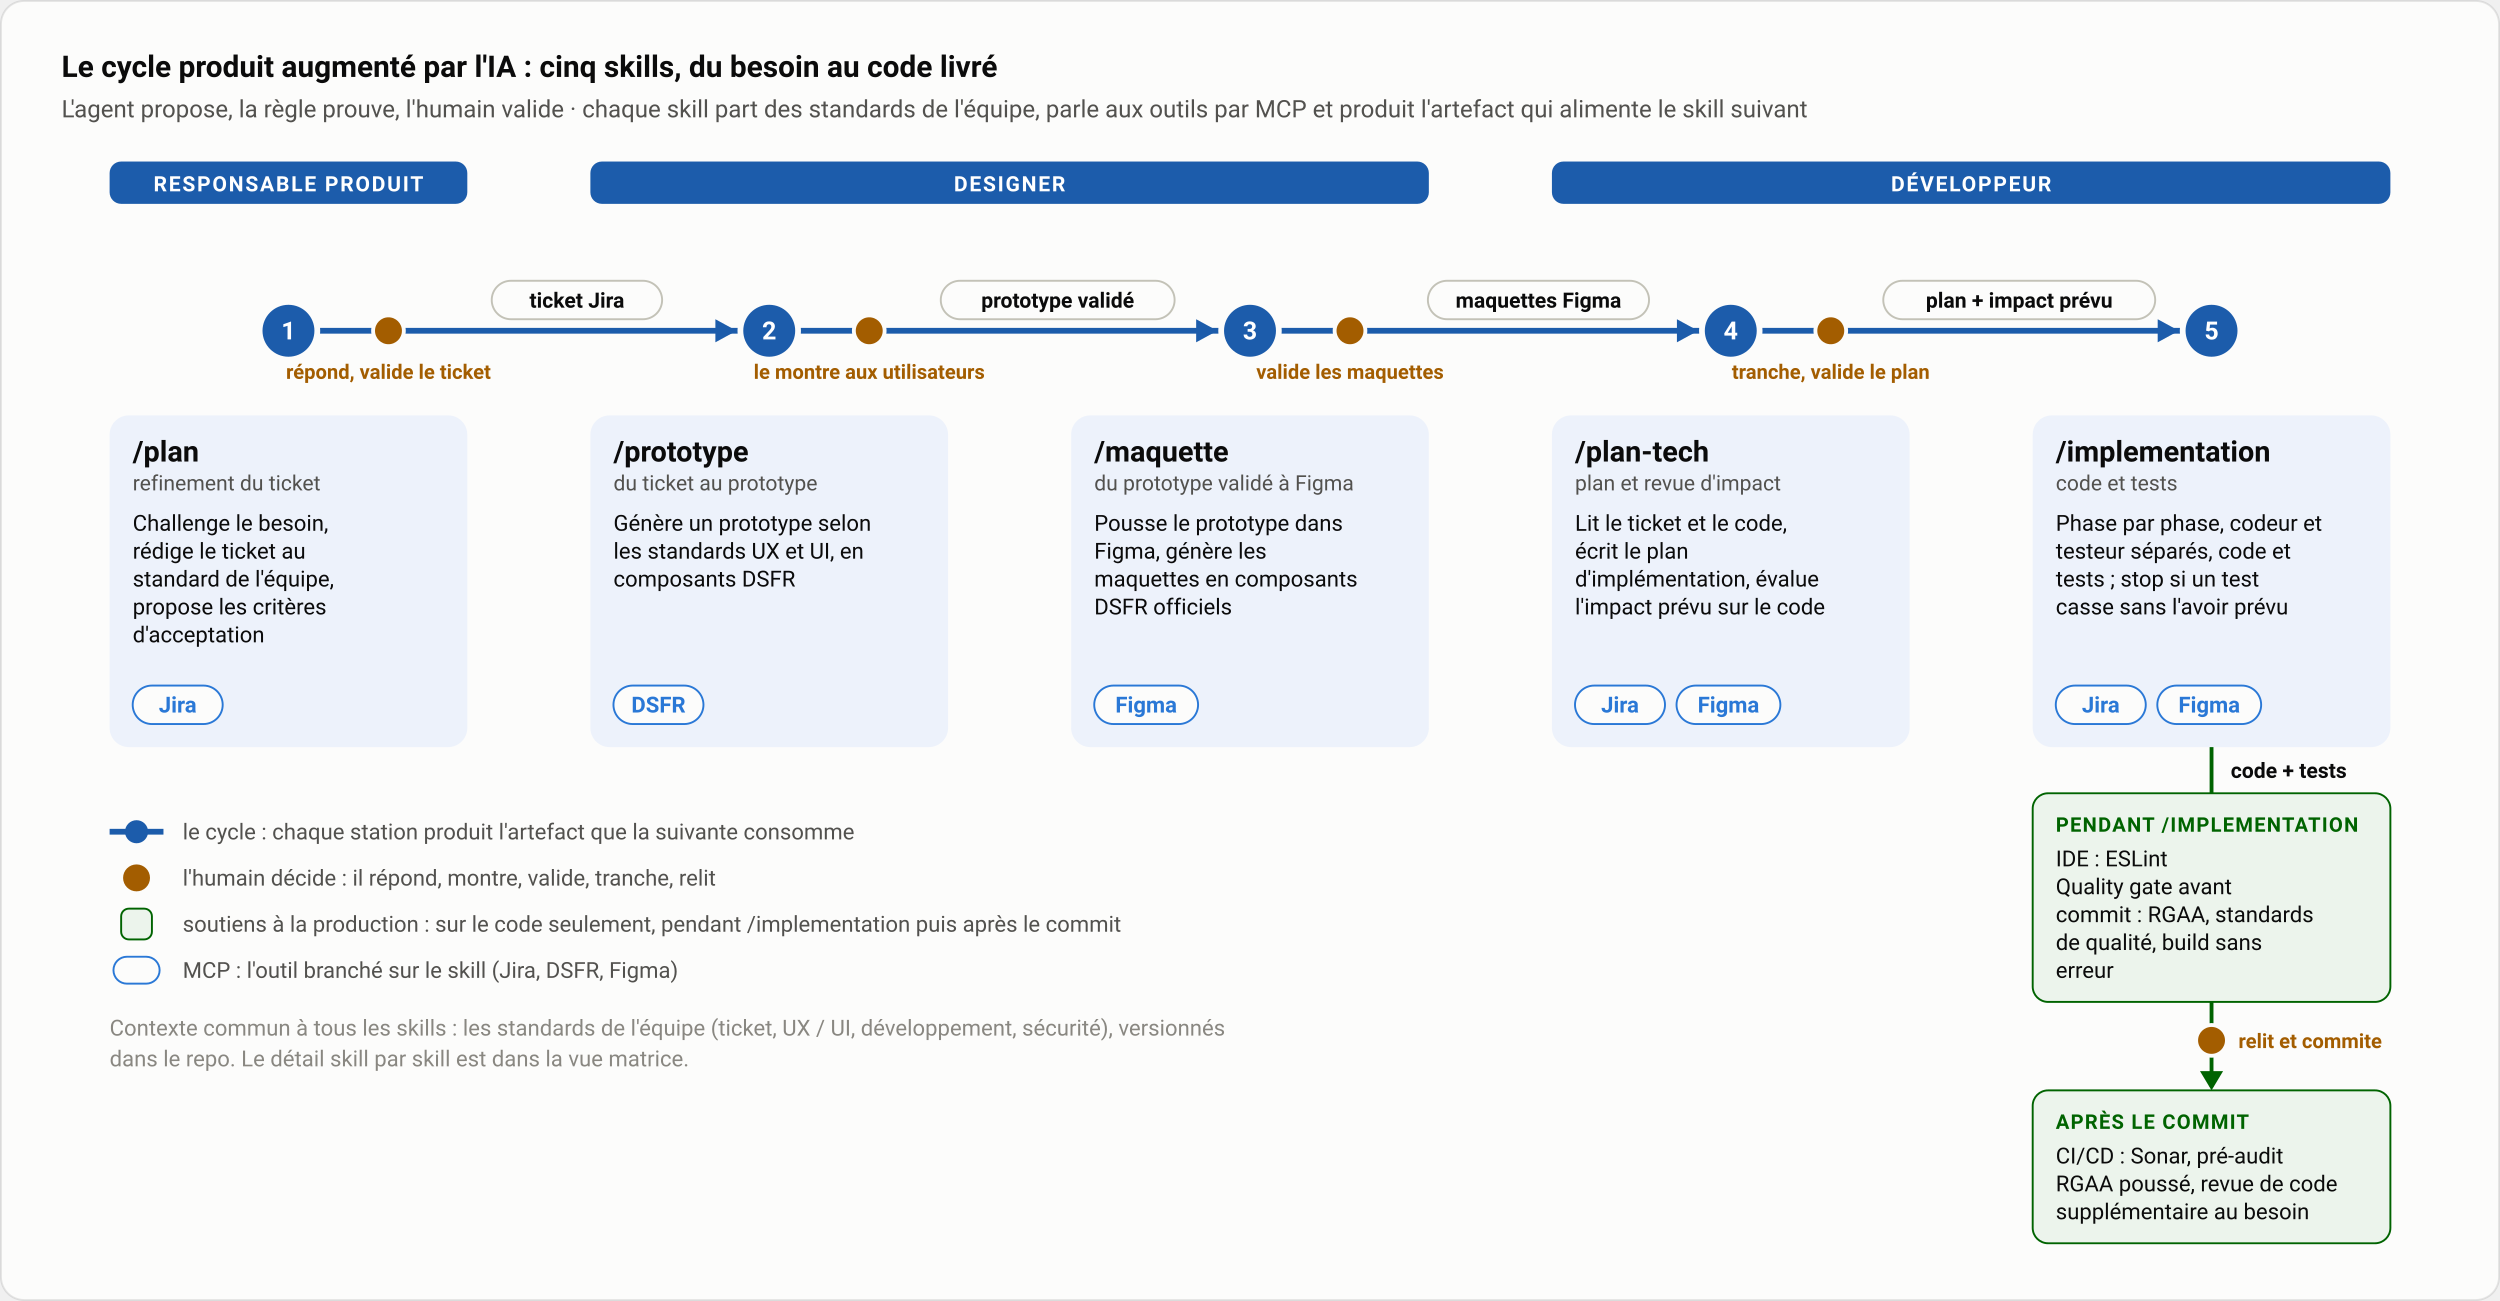
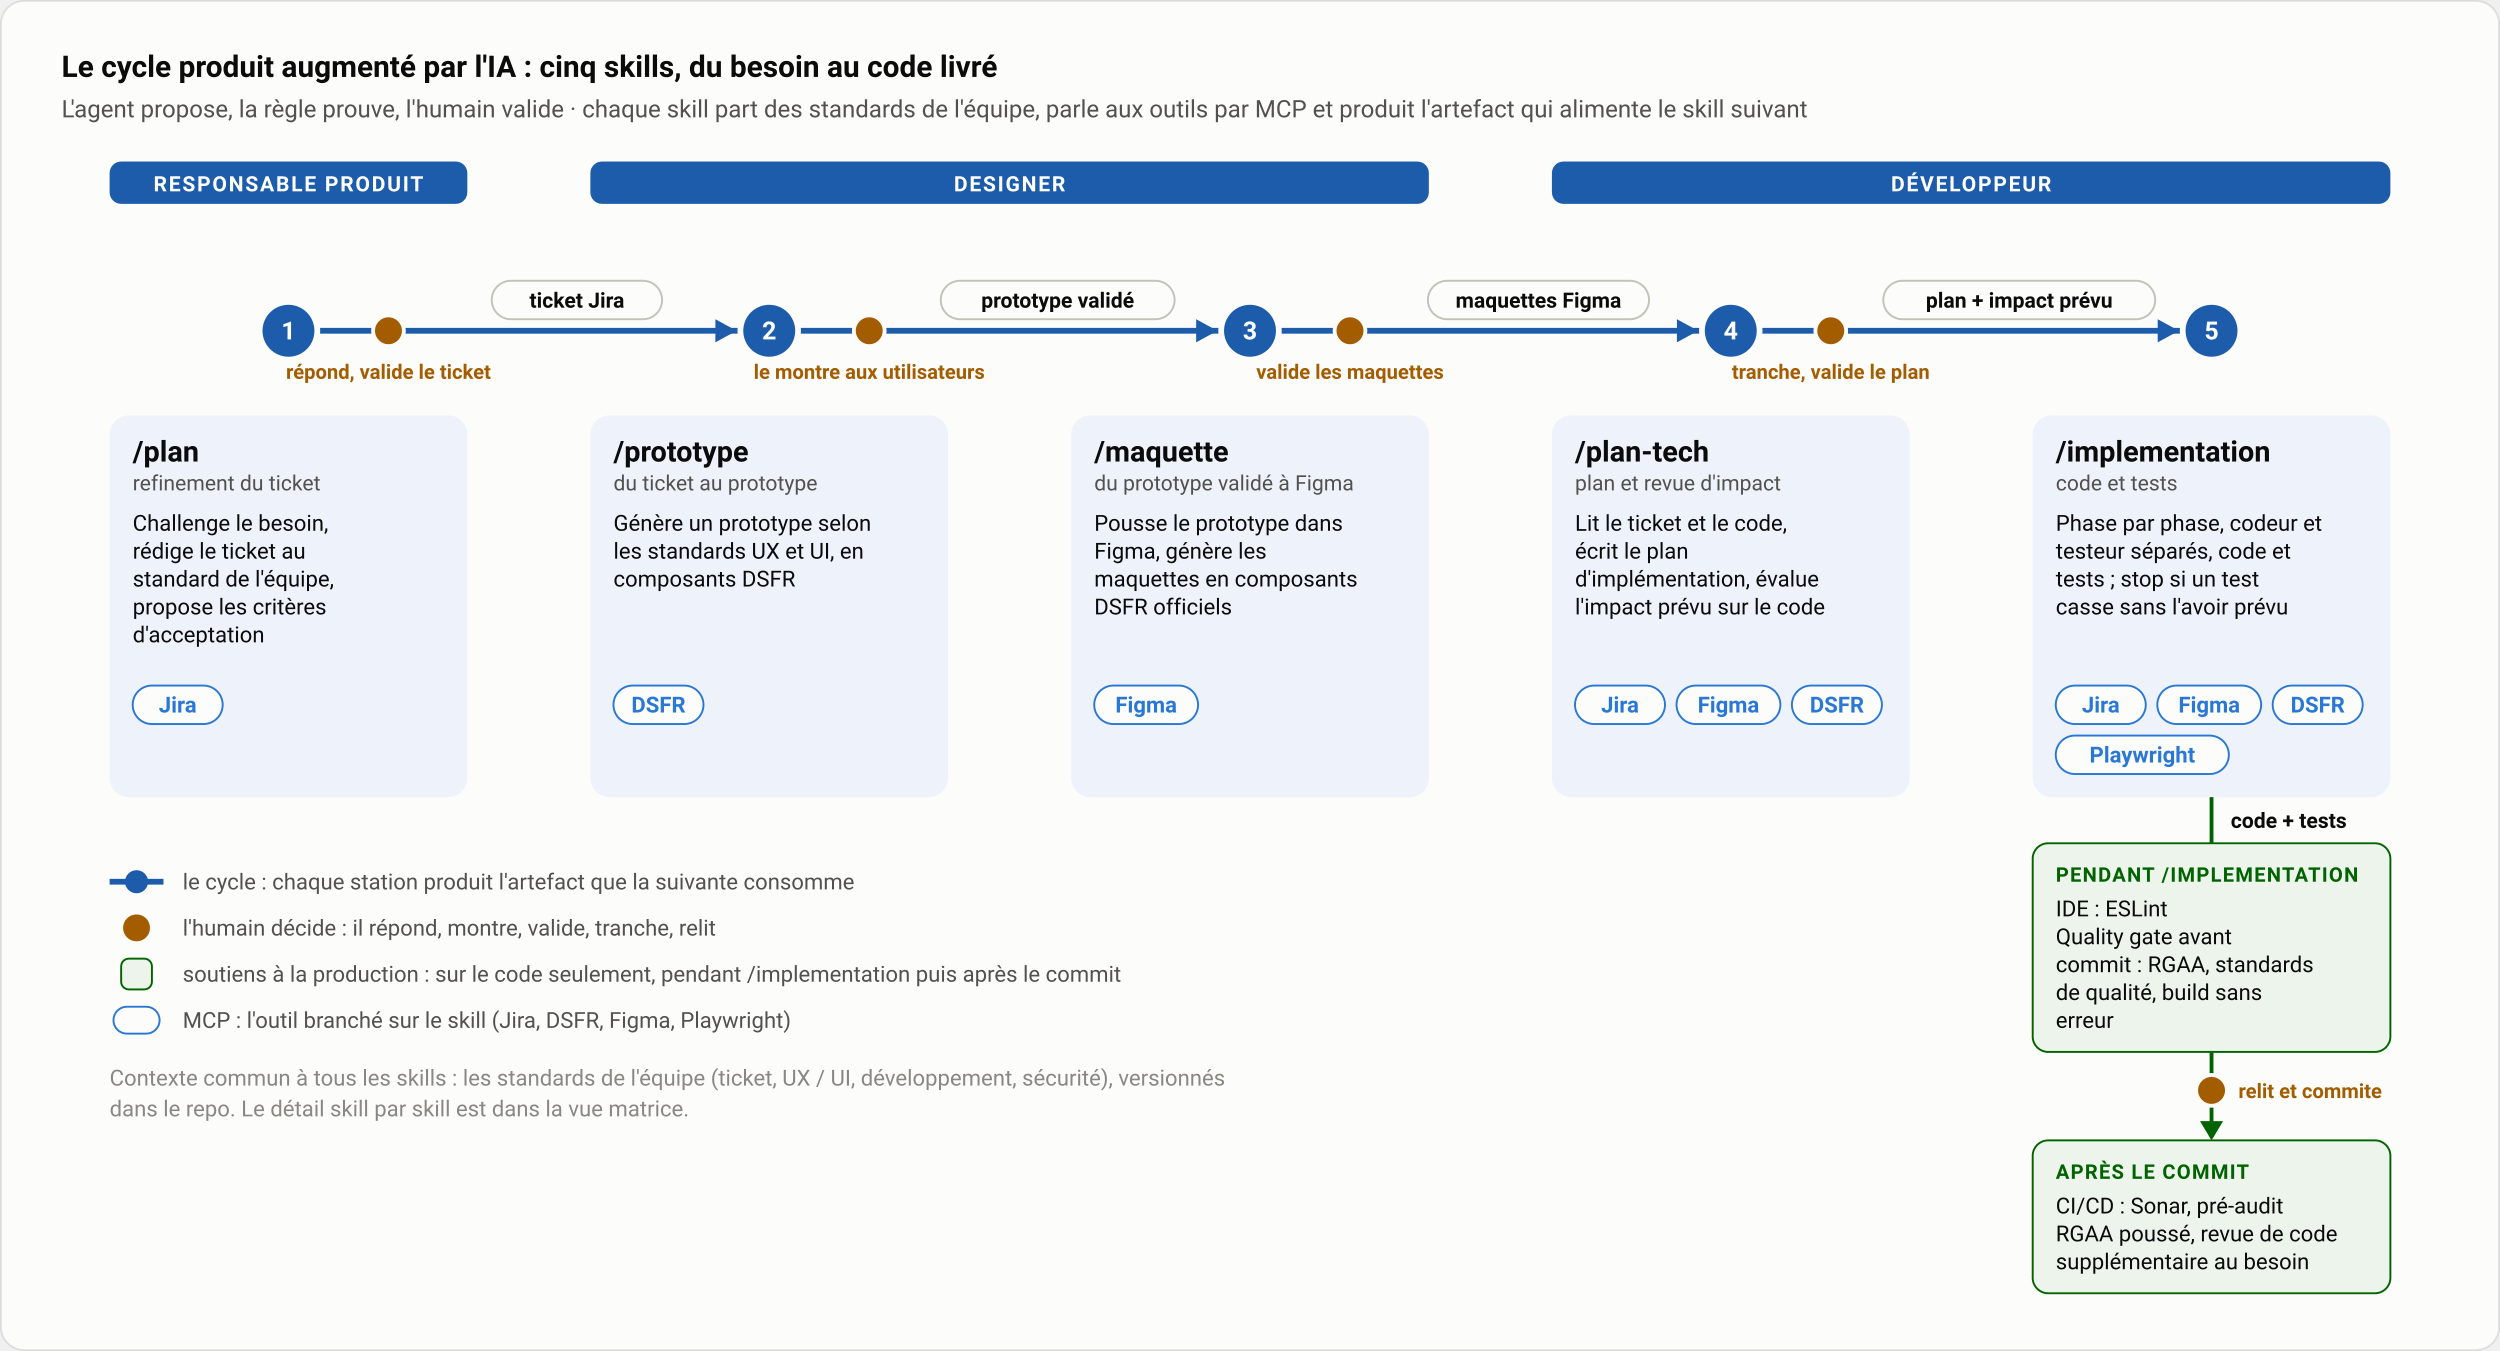
- <svg xmlns="http://www.w3.org/2000/svg" width="1300" height="676.5" viewBox="0 0 1300 676.5" font-family="-apple-system,'Segoe UI',system-ui,Roboto,'Helvetica Neue',Arial,sans-serif">
-   <rect x="0.5" y="0.5" width="1299" height="675.5" rx="12" fill="#fcfcfb" stroke="rgba(11,11,11,0.10)" />
+ <svg xmlns="http://www.w3.org/2000/svg" width="1300" height="702.5" viewBox="0 0 1300 702.5" font-family="-apple-system,'Segoe UI',system-ui,Roboto,'Helvetica Neue',Arial,sans-serif">
+   <rect x="0.5" y="0.5" width="1299" height="701.5" rx="12" fill="#fcfcfb" stroke="rgba(11,11,11,0.10)" />
  <text x="32.0" y="40.0" font-size="15.5" fill="#0b0b0b" font-weight="600" text-anchor="start">Le cycle produit augmenté par l'IA : cinq skills, du besoin au code livré</text>
  <text x="32.0" y="61.0" font-size="12.5" fill="#52514e" font-weight="normal" text-anchor="start">L'agent propose, la règle prouve, l'humain valide · chaque skill part des standards de l'équipe, parle aux outils par MCP et produit l'artefact qui alimente le skill suivant</text>
  <rect x="57.0" y="84.0" width="186.0" height="22.0" rx="6" fill="#1c5cab" />
  <text x="150.0" y="99.5" font-size="11" fill="#ffffff" font-weight="600" text-anchor="middle" letter-spacing="0.08em">RESPONSABLE PRODUIT</text>
  <rect x="307.0" y="84.0" width="436.0" height="22.0" rx="6" fill="#1c5cab" />
  <text x="525.0" y="99.5" font-size="11" fill="#ffffff" font-weight="600" text-anchor="middle" letter-spacing="0.08em">DESIGNER</text>
  <rect x="807.0" y="84.0" width="436.0" height="22.0" rx="6" fill="#1c5cab" />
  <text x="1025.0" y="99.5" font-size="11" fill="#ffffff" font-weight="600" text-anchor="middle" letter-spacing="0.08em">DÉVELOPPEUR</text>
  <line x1="150" y1="172" x2="1150" y2="172" stroke="#1c5cab" stroke-width="3" />
  <path d="M383,172 l-11,-6 v12 z" fill="#1c5cab" />
  <circle cx="202" cy="172" r="8" fill="#a35d00" stroke="#fcfcfb" stroke-width="2" />
  <text x="202.0" y="197.0" font-size="10.5" fill="#a35d00" font-weight="600" text-anchor="middle">répond, valide le ticket</text>
  <rect x="255.7" y="146.0" width="88.6" height="20.0" rx="10" fill="#fcfcfb" stroke="#c3c2b7" stroke-width="1" />
  <text x="300.0" y="160.0" font-size="11" fill="#0b0b0b" font-weight="600" text-anchor="middle">ticket Jira</text>
  <path d="M633,172 l-11,-6 v12 z" fill="#1c5cab" />
  <circle cx="452" cy="172" r="8" fill="#a35d00" stroke="#fcfcfb" stroke-width="2" />
  <text x="452.0" y="197.0" font-size="10.5" fill="#a35d00" font-weight="600" text-anchor="middle">le montre aux utilisateurs</text>
  <rect x="489.2" y="146.0" width="121.6" height="20.0" rx="10" fill="#fcfcfb" stroke="#c3c2b7" stroke-width="1" />
  <text x="550.0" y="160.0" font-size="11" fill="#0b0b0b" font-weight="600" text-anchor="middle">prototype validé</text>
  <path d="M883,172 l-11,-6 v12 z" fill="#1c5cab" />
  <circle cx="702" cy="172" r="8" fill="#a35d00" stroke="#fcfcfb" stroke-width="2" />
  <text x="702.0" y="197.0" font-size="10.5" fill="#a35d00" font-weight="600" text-anchor="middle">valide les maquettes</text>
  <rect x="742.5" y="146.0" width="115.0" height="20.0" rx="10" fill="#fcfcfb" stroke="#c3c2b7" stroke-width="1" />
  <text x="800.0" y="160.0" font-size="11" fill="#0b0b0b" font-weight="600" text-anchor="middle">maquettes Figma</text>
  <path d="M1133,172 l-11,-6 v12 z" fill="#1c5cab" />
  <circle cx="952" cy="172" r="8" fill="#a35d00" stroke="#fcfcfb" stroke-width="2" />
  <text x="952.0" y="197.0" font-size="10.5" fill="#a35d00" font-weight="600" text-anchor="middle">tranche, valide le plan</text>
  <rect x="979.3" y="146.0" width="141.4" height="20.0" rx="10" fill="#fcfcfb" stroke="#c3c2b7" stroke-width="1" />
  <text x="1050.0" y="160.0" font-size="11" fill="#0b0b0b" font-weight="600" text-anchor="middle">plan + impact prévu</text>
  <circle cx="150" cy="172" r="15" fill="#1c5cab" stroke="#fcfcfb" stroke-width="3" />
  <text x="150.0" y="176.5" font-size="13" fill="#ffffff" font-weight="600" text-anchor="middle">1</text>
-   <rect x="57.0" y="216.0" width="186.0" height="172.5" rx="10" fill="#edf2fb" />
+   <rect x="57.0" y="216.0" width="186.0" height="198.5" rx="10" fill="#edf2fb" />
  <text x="69.0" y="240.0" font-size="15" fill="#0b0b0b" font-weight="600" text-anchor="start">/plan</text>
  <text x="69.0" y="255.0" font-size="11" fill="#52514e" font-weight="normal" text-anchor="start">refinement du ticket</text>
  <text x="69.0" y="276.0" font-size="11.5" fill="#0b0b0b" font-weight="normal" text-anchor="start">Challenge le besoin,</text>
  <text x="69.0" y="290.5" font-size="11.5" fill="#0b0b0b" font-weight="normal" text-anchor="start">rédige le ticket au</text>
  <text x="69.0" y="305.0" font-size="11.5" fill="#0b0b0b" font-weight="normal" text-anchor="start">standard de l'équipe,</text>
  <text x="69.0" y="319.5" font-size="11.5" fill="#0b0b0b" font-weight="normal" text-anchor="start">propose les critères</text>
  <text x="69.0" y="334.0" font-size="11.5" fill="#0b0b0b" font-weight="normal" text-anchor="start">d'acceptation</text>
  <rect x="69.0" y="356.5" width="46.8" height="20.0" rx="10" fill="#fcfcfb" stroke="#2a78d6" stroke-width="1" />
  <text x="92.4" y="370.5" font-size="11.5" fill="#2a78d6" font-weight="600" text-anchor="middle">Jira</text>
  <circle cx="400" cy="172" r="15" fill="#1c5cab" stroke="#fcfcfb" stroke-width="3" />
  <text x="400.0" y="176.5" font-size="13" fill="#ffffff" font-weight="600" text-anchor="middle">2</text>
-   <rect x="307.0" y="216.0" width="186.0" height="172.5" rx="10" fill="#edf2fb" />
+   <rect x="307.0" y="216.0" width="186.0" height="198.5" rx="10" fill="#edf2fb" />
  <text x="319.0" y="240.0" font-size="15" fill="#0b0b0b" font-weight="600" text-anchor="start">/prototype</text>
  <text x="319.0" y="255.0" font-size="11" fill="#52514e" font-weight="normal" text-anchor="start">du ticket au prototype</text>
  <text x="319.0" y="276.0" font-size="11.5" fill="#0b0b0b" font-weight="normal" text-anchor="start">Génère un prototype selon</text>
  <text x="319.0" y="290.5" font-size="11.5" fill="#0b0b0b" font-weight="normal" text-anchor="start">les standards UX et UI, en</text>
  <text x="319.0" y="305.0" font-size="11.5" fill="#0b0b0b" font-weight="normal" text-anchor="start">composants DSFR</text>
  <rect x="319.0" y="356.5" width="46.8" height="20.0" rx="10" fill="#fcfcfb" stroke="#2a78d6" stroke-width="1" />
  <text x="342.4" y="370.5" font-size="11.5" fill="#2a78d6" font-weight="600" text-anchor="middle">DSFR</text>
  <circle cx="650" cy="172" r="15" fill="#1c5cab" stroke="#fcfcfb" stroke-width="3" />
  <text x="650.0" y="176.5" font-size="13" fill="#ffffff" font-weight="600" text-anchor="middle">3</text>
-   <rect x="557.0" y="216.0" width="186.0" height="172.5" rx="10" fill="#edf2fb" />
+   <rect x="557.0" y="216.0" width="186.0" height="198.5" rx="10" fill="#edf2fb" />
  <text x="569.0" y="240.0" font-size="15" fill="#0b0b0b" font-weight="600" text-anchor="start">/maquette</text>
  <text x="569.0" y="255.0" font-size="11" fill="#52514e" font-weight="normal" text-anchor="start">du prototype validé à Figma</text>
  <text x="569.0" y="276.0" font-size="11.5" fill="#0b0b0b" font-weight="normal" text-anchor="start">Pousse le prototype dans</text>
  <text x="569.0" y="290.5" font-size="11.5" fill="#0b0b0b" font-weight="normal" text-anchor="start">Figma, génère les</text>
  <text x="569.0" y="305.0" font-size="11.5" fill="#0b0b0b" font-weight="normal" text-anchor="start">maquettes en composants</text>
  <text x="569.0" y="319.5" font-size="11.5" fill="#0b0b0b" font-weight="normal" text-anchor="start">DSFR officiels</text>
  <rect x="569.0" y="356.5" width="54.0" height="20.0" rx="10" fill="#fcfcfb" stroke="#2a78d6" stroke-width="1" />
  <text x="596.0" y="370.5" font-size="11.5" fill="#2a78d6" font-weight="600" text-anchor="middle">Figma</text>
  <circle cx="900" cy="172" r="15" fill="#1c5cab" stroke="#fcfcfb" stroke-width="3" />
  <text x="900.0" y="176.5" font-size="13" fill="#ffffff" font-weight="600" text-anchor="middle">4</text>
-   <rect x="807.0" y="216.0" width="186.0" height="172.5" rx="10" fill="#edf2fb" />
+   <rect x="807.0" y="216.0" width="186.0" height="198.5" rx="10" fill="#edf2fb" />
  <text x="819.0" y="240.0" font-size="15" fill="#0b0b0b" font-weight="600" text-anchor="start">/plan-tech</text>
  <text x="819.0" y="255.0" font-size="11" fill="#52514e" font-weight="normal" text-anchor="start">plan et revue d'impact</text>
  <text x="819.0" y="276.0" font-size="11.5" fill="#0b0b0b" font-weight="normal" text-anchor="start">Lit le ticket et le code,</text>
  <text x="819.0" y="290.5" font-size="11.5" fill="#0b0b0b" font-weight="normal" text-anchor="start">écrit le plan</text>
  <text x="819.0" y="305.0" font-size="11.5" fill="#0b0b0b" font-weight="normal" text-anchor="start">d'implémentation, évalue</text>
  <text x="819.0" y="319.5" font-size="11.5" fill="#0b0b0b" font-weight="normal" text-anchor="start">l'impact prévu sur le code</text>
  <rect x="819.0" y="356.5" width="46.8" height="20.0" rx="10" fill="#fcfcfb" stroke="#2a78d6" stroke-width="1" />
  <text x="842.4" y="370.5" font-size="11.5" fill="#2a78d6" font-weight="600" text-anchor="middle">Jira</text>
  <rect x="871.8" y="356.5" width="54.0" height="20.0" rx="10" fill="#fcfcfb" stroke="#2a78d6" stroke-width="1" />
  <text x="898.8" y="370.5" font-size="11.5" fill="#2a78d6" font-weight="600" text-anchor="middle">Figma</text>
+   <rect x="931.8" y="356.5" width="46.8" height="20.0" rx="10" fill="#fcfcfb" stroke="#2a78d6" stroke-width="1" />
+   <text x="955.2" y="370.5" font-size="11.5" fill="#2a78d6" font-weight="600" text-anchor="middle">DSFR</text>
  <circle cx="1150" cy="172" r="15" fill="#1c5cab" stroke="#fcfcfb" stroke-width="3" />
  <text x="1150.0" y="176.5" font-size="13" fill="#ffffff" font-weight="600" text-anchor="middle">5</text>
-   <rect x="1057.0" y="216.0" width="186.0" height="172.5" rx="10" fill="#edf2fb" />
+   <rect x="1057.0" y="216.0" width="186.0" height="198.5" rx="10" fill="#edf2fb" />
  <text x="1069.0" y="240.0" font-size="15" fill="#0b0b0b" font-weight="600" text-anchor="start">/implementation</text>
  <text x="1069.0" y="255.0" font-size="11" fill="#52514e" font-weight="normal" text-anchor="start">code et tests</text>
  <text x="1069.0" y="276.0" font-size="11.5" fill="#0b0b0b" font-weight="normal" text-anchor="start">Phase par phase, codeur et</text>
  <text x="1069.0" y="290.5" font-size="11.5" fill="#0b0b0b" font-weight="normal" text-anchor="start">testeur séparés, code et</text>
  <text x="1069.0" y="305.0" font-size="11.5" fill="#0b0b0b" font-weight="normal" text-anchor="start">tests ; stop si un test</text>
  <text x="1069.0" y="319.5" font-size="11.5" fill="#0b0b0b" font-weight="normal" text-anchor="start">casse sans l'avoir prévu</text>
  <rect x="1069.0" y="356.5" width="46.8" height="20.0" rx="10" fill="#fcfcfb" stroke="#2a78d6" stroke-width="1" />
  <text x="1092.4" y="370.5" font-size="11.5" fill="#2a78d6" font-weight="600" text-anchor="middle">Jira</text>
  <rect x="1121.8" y="356.5" width="54.0" height="20.0" rx="10" fill="#fcfcfb" stroke="#2a78d6" stroke-width="1" />
  <text x="1148.8" y="370.5" font-size="11.5" fill="#2a78d6" font-weight="600" text-anchor="middle">Figma</text>
-   <line x1="1150" y1="388.5" x2="1150" y2="412.5" stroke="#006300" stroke-width="2" />
-   <text x="1160.0" y="404.5" font-size="11" fill="#0b0b0b" font-weight="600" text-anchor="start">code + tests</text>
-   <rect x="1057.0" y="412.5" width="186.0" height="108.5" rx="8" fill="#ecf4ec" stroke="#006300" stroke-width="1" />
-   <text x="1069.0" y="432.5" font-size="10.5" fill="#006300" font-weight="600" text-anchor="start" letter-spacing="0.06em">PENDANT /IMPLEMENTATION</text>
-   <text x="1069.0" y="450.5" font-size="11.5" fill="#0b0b0b" font-weight="normal" text-anchor="start">IDE : ESLint</text>
-   <text x="1069.0" y="465.0" font-size="11.5" fill="#0b0b0b" font-weight="normal" text-anchor="start">Quality gate avant</text>
-   <text x="1069.0" y="479.5" font-size="11.5" fill="#0b0b0b" font-weight="normal" text-anchor="start">commit : RGAA, standards</text>
-   <text x="1069.0" y="494.0" font-size="11.5" fill="#0b0b0b" font-weight="normal" text-anchor="start">de qualité, build sans</text>
-   <text x="1069.0" y="508.5" font-size="11.5" fill="#0b0b0b" font-weight="normal" text-anchor="start">erreur</text>
-   <line x1="1150" y1="521.0" x2="1150" y2="565.0" stroke="#006300" stroke-width="2" />
-   <path d="M1150,567.0 l-6,-10 h12 z" fill="#006300" />
-   <circle cx="1150" cy="541.0" r="8" fill="#a35d00" stroke="#fcfcfb" stroke-width="2" />
-   <text x="1164.0" y="545.0" font-size="10.5" fill="#a35d00" font-weight="600" text-anchor="start">relit et commite</text>
-   <rect x="1057.0" y="567.0" width="186.0" height="79.5" rx="8" fill="#ecf4ec" stroke="#006300" stroke-width="1" />
-   <text x="1069.0" y="587.0" font-size="10.5" fill="#006300" font-weight="600" text-anchor="start" letter-spacing="0.06em">APRÈS LE COMMIT</text>
-   <text x="1069.0" y="605.0" font-size="11.5" fill="#0b0b0b" font-weight="normal" text-anchor="start">CI/CD : Sonar, pré-audit</text>
-   <text x="1069.0" y="619.5" font-size="11.5" fill="#0b0b0b" font-weight="normal" text-anchor="start">RGAA poussé, revue de code</text>
-   <text x="1069.0" y="634.0" font-size="11.5" fill="#0b0b0b" font-weight="normal" text-anchor="start">supplémentaire au besoin</text>
-   <line x1="57.0" y1="432.5" x2="85.0" y2="432.5" stroke="#1c5cab" stroke-width="3" />
-   <circle cx="71.0" cy="432.5" r="6" fill="#1c5cab" />
-   <text x="95.0" y="436.5" font-size="11.5" fill="#52514e" font-weight="normal" text-anchor="start">le cycle : chaque station produit l'artefact que la suivante consomme</text>
-   <circle cx="71.0" cy="456.5" r="7" fill="#a35d00" />
-   <text x="95.0" y="460.5" font-size="11.5" fill="#52514e" font-weight="normal" text-anchor="start">l'humain décide : il répond, montre, valide, tranche, relit</text>
-   <rect x="63.0" y="472.5" width="16.0" height="16.0" rx="4" fill="#ecf4ec" stroke="#006300" stroke-width="1" />
-   <text x="95.0" y="484.5" font-size="11.5" fill="#52514e" font-weight="normal" text-anchor="start">soutiens à la production : sur le code seulement, pendant /implementation puis après le commit</text>
-   <rect x="59.0" y="497.5" width="24.0" height="14.0" rx="7" fill="#fcfcfb" stroke="#2a78d6" stroke-width="1" />
-   <text x="95.0" y="508.5" font-size="11.5" fill="#52514e" font-weight="normal" text-anchor="start">MCP : l'outil branché sur le skill (Jira, DSFR, Figma)</text>
-   <text x="57.0" y="538.5" font-size="11.5" fill="#898781" font-weight="normal" text-anchor="start">Contexte commun à tous les skills : les standards de l'équipe (ticket, UX / UI, développement, sécurité), versionnés</text>
-   <text x="57.0" y="554.5" font-size="11.5" fill="#898781" font-weight="normal" text-anchor="start">dans le repo. Le détail skill par skill est dans la vue matrice.</text>
+   <rect x="1181.8" y="356.5" width="46.8" height="20.0" rx="10" fill="#fcfcfb" stroke="#2a78d6" stroke-width="1" />
+   <text x="1205.2" y="370.5" font-size="11.5" fill="#2a78d6" font-weight="600" text-anchor="middle">DSFR</text>
+   <rect x="1069.0" y="382.5" width="90.0" height="20.0" rx="10" fill="#fcfcfb" stroke="#2a78d6" stroke-width="1" />
+   <text x="1114.0" y="396.5" font-size="11.5" fill="#2a78d6" font-weight="600" text-anchor="middle">Playwright</text>
+   <line x1="1150" y1="414.5" x2="1150" y2="438.5" stroke="#006300" stroke-width="2" />
+   <text x="1160.0" y="430.5" font-size="11" fill="#0b0b0b" font-weight="600" text-anchor="start">code + tests</text>
+   <rect x="1057.0" y="438.5" width="186.0" height="108.5" rx="8" fill="#ecf4ec" stroke="#006300" stroke-width="1" />
+   <text x="1069.0" y="458.5" font-size="10.5" fill="#006300" font-weight="600" text-anchor="start" letter-spacing="0.06em">PENDANT /IMPLEMENTATION</text>
+   <text x="1069.0" y="476.5" font-size="11.5" fill="#0b0b0b" font-weight="normal" text-anchor="start">IDE : ESLint</text>
+   <text x="1069.0" y="491.0" font-size="11.5" fill="#0b0b0b" font-weight="normal" text-anchor="start">Quality gate avant</text>
+   <text x="1069.0" y="505.5" font-size="11.5" fill="#0b0b0b" font-weight="normal" text-anchor="start">commit : RGAA, standards</text>
+   <text x="1069.0" y="520.0" font-size="11.5" fill="#0b0b0b" font-weight="normal" text-anchor="start">de qualité, build sans</text>
+   <text x="1069.0" y="534.5" font-size="11.5" fill="#0b0b0b" font-weight="normal" text-anchor="start">erreur</text>
+   <line x1="1150" y1="547.0" x2="1150" y2="591.0" stroke="#006300" stroke-width="2" />
+   <path d="M1150,593.0 l-6,-10 h12 z" fill="#006300" />
+   <circle cx="1150" cy="567.0" r="8" fill="#a35d00" stroke="#fcfcfb" stroke-width="2" />
+   <text x="1164.0" y="571.0" font-size="10.5" fill="#a35d00" font-weight="600" text-anchor="start">relit et commite</text>
+   <rect x="1057.0" y="593.0" width="186.0" height="79.5" rx="8" fill="#ecf4ec" stroke="#006300" stroke-width="1" />
+   <text x="1069.0" y="613.0" font-size="10.5" fill="#006300" font-weight="600" text-anchor="start" letter-spacing="0.06em">APRÈS LE COMMIT</text>
+   <text x="1069.0" y="631.0" font-size="11.5" fill="#0b0b0b" font-weight="normal" text-anchor="start">CI/CD : Sonar, pré-audit</text>
+   <text x="1069.0" y="645.5" font-size="11.5" fill="#0b0b0b" font-weight="normal" text-anchor="start">RGAA poussé, revue de code</text>
+   <text x="1069.0" y="660.0" font-size="11.5" fill="#0b0b0b" font-weight="normal" text-anchor="start">supplémentaire au besoin</text>
+   <line x1="57.0" y1="458.5" x2="85.0" y2="458.5" stroke="#1c5cab" stroke-width="3" />
+   <circle cx="71.0" cy="458.5" r="6" fill="#1c5cab" />
+   <text x="95.0" y="462.5" font-size="11.5" fill="#52514e" font-weight="normal" text-anchor="start">le cycle : chaque station produit l'artefact que la suivante consomme</text>
+   <circle cx="71.0" cy="482.5" r="7" fill="#a35d00" />
+   <text x="95.0" y="486.5" font-size="11.5" fill="#52514e" font-weight="normal" text-anchor="start">l'humain décide : il répond, montre, valide, tranche, relit</text>
+   <rect x="63.0" y="498.5" width="16.0" height="16.0" rx="4" fill="#ecf4ec" stroke="#006300" stroke-width="1" />
+   <text x="95.0" y="510.5" font-size="11.5" fill="#52514e" font-weight="normal" text-anchor="start">soutiens à la production : sur le code seulement, pendant /implementation puis après le commit</text>
+   <rect x="59.0" y="523.5" width="24.0" height="14.0" rx="7" fill="#fcfcfb" stroke="#2a78d6" stroke-width="1" />
+   <text x="95.0" y="534.5" font-size="11.5" fill="#52514e" font-weight="normal" text-anchor="start">MCP : l'outil branché sur le skill (Jira, DSFR, Figma, Playwright)</text>
+   <text x="57.0" y="564.5" font-size="11.5" fill="#898781" font-weight="normal" text-anchor="start">Contexte commun à tous les skills : les standards de l'équipe (ticket, UX / UI, développement, sécurité), versionnés</text>
+   <text x="57.0" y="580.5" font-size="11.5" fill="#898781" font-weight="normal" text-anchor="start">dans le repo. Le détail skill par skill est dans la vue matrice.</text>
</svg>
